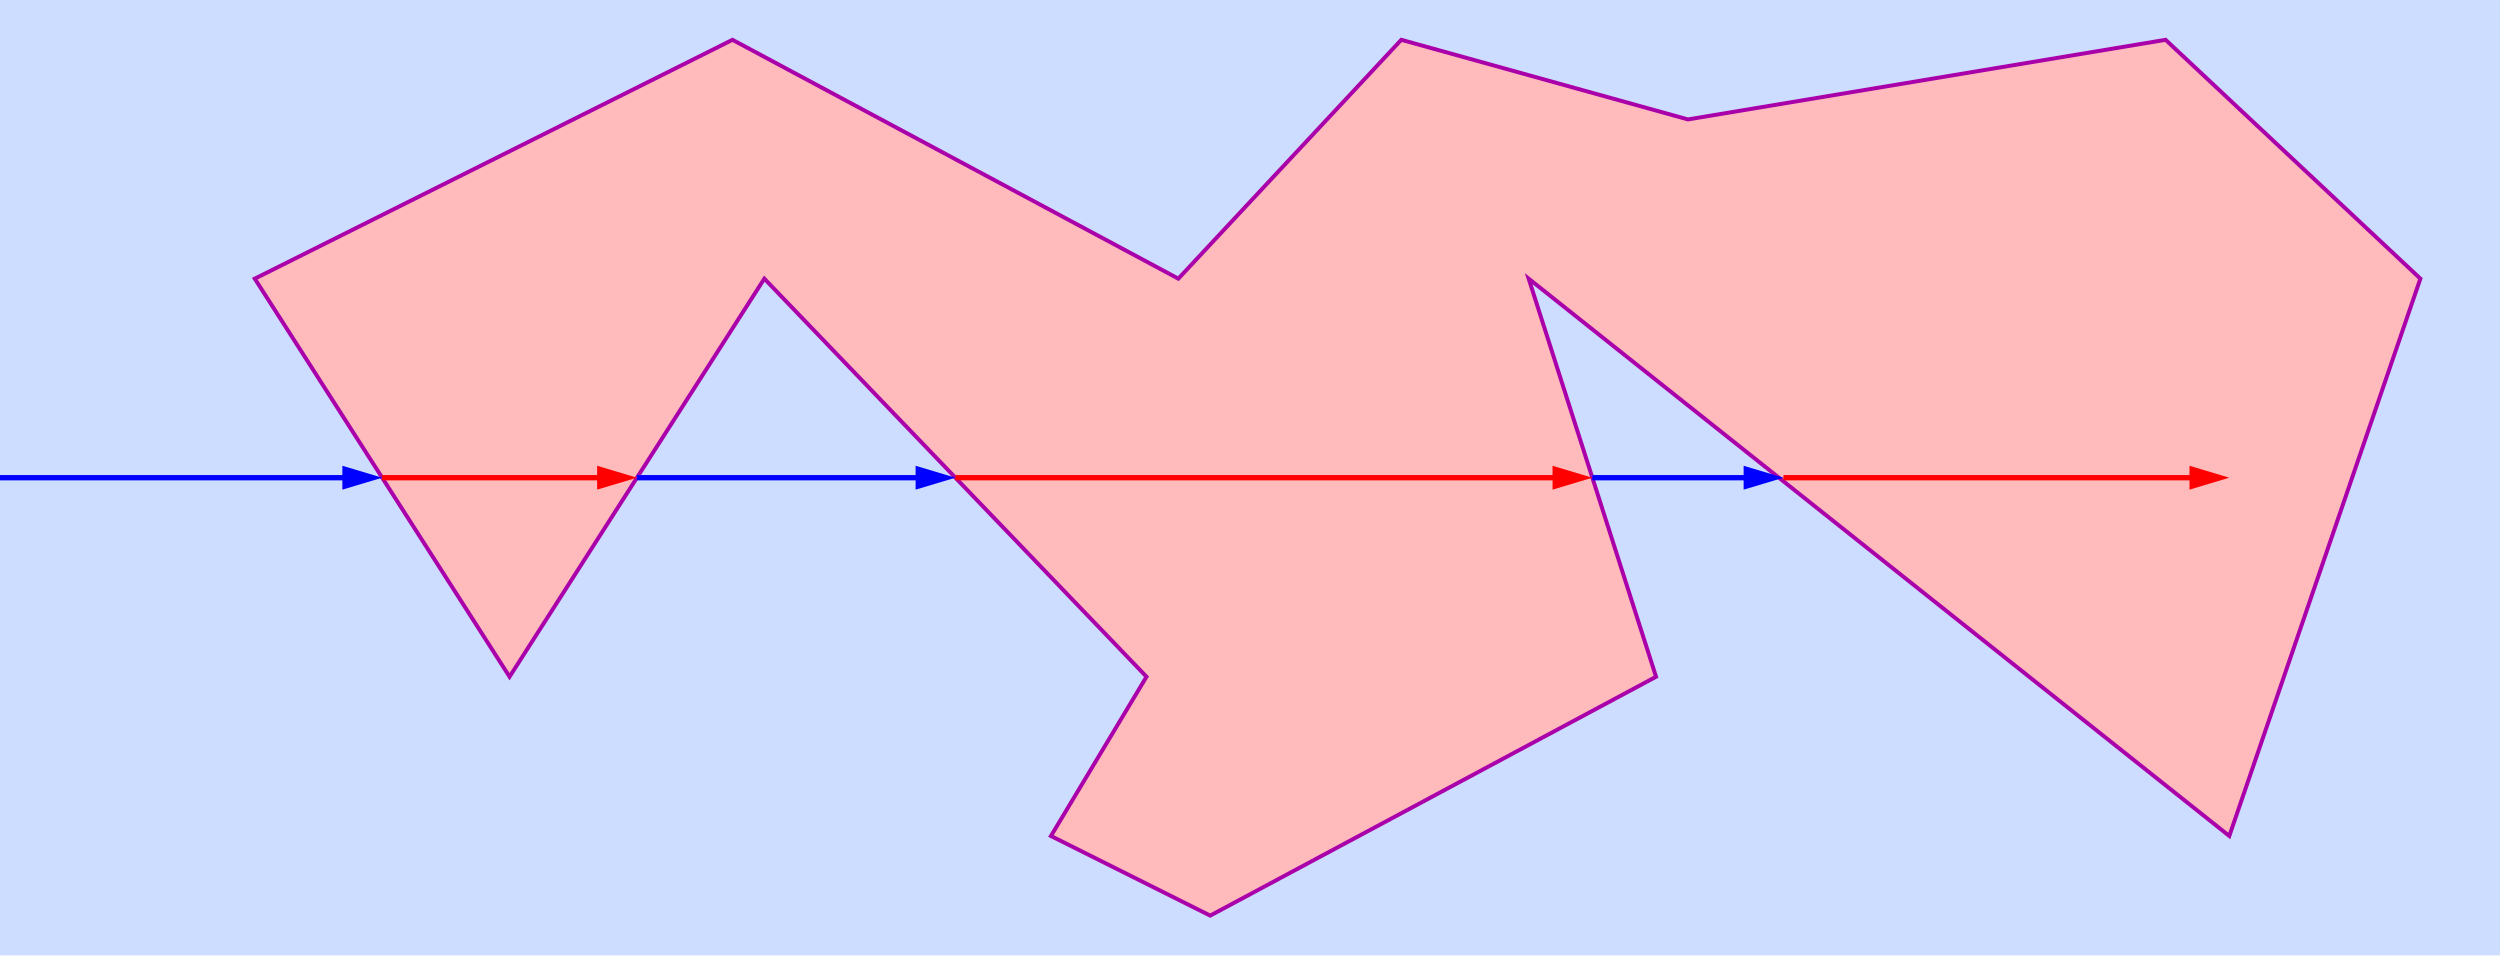
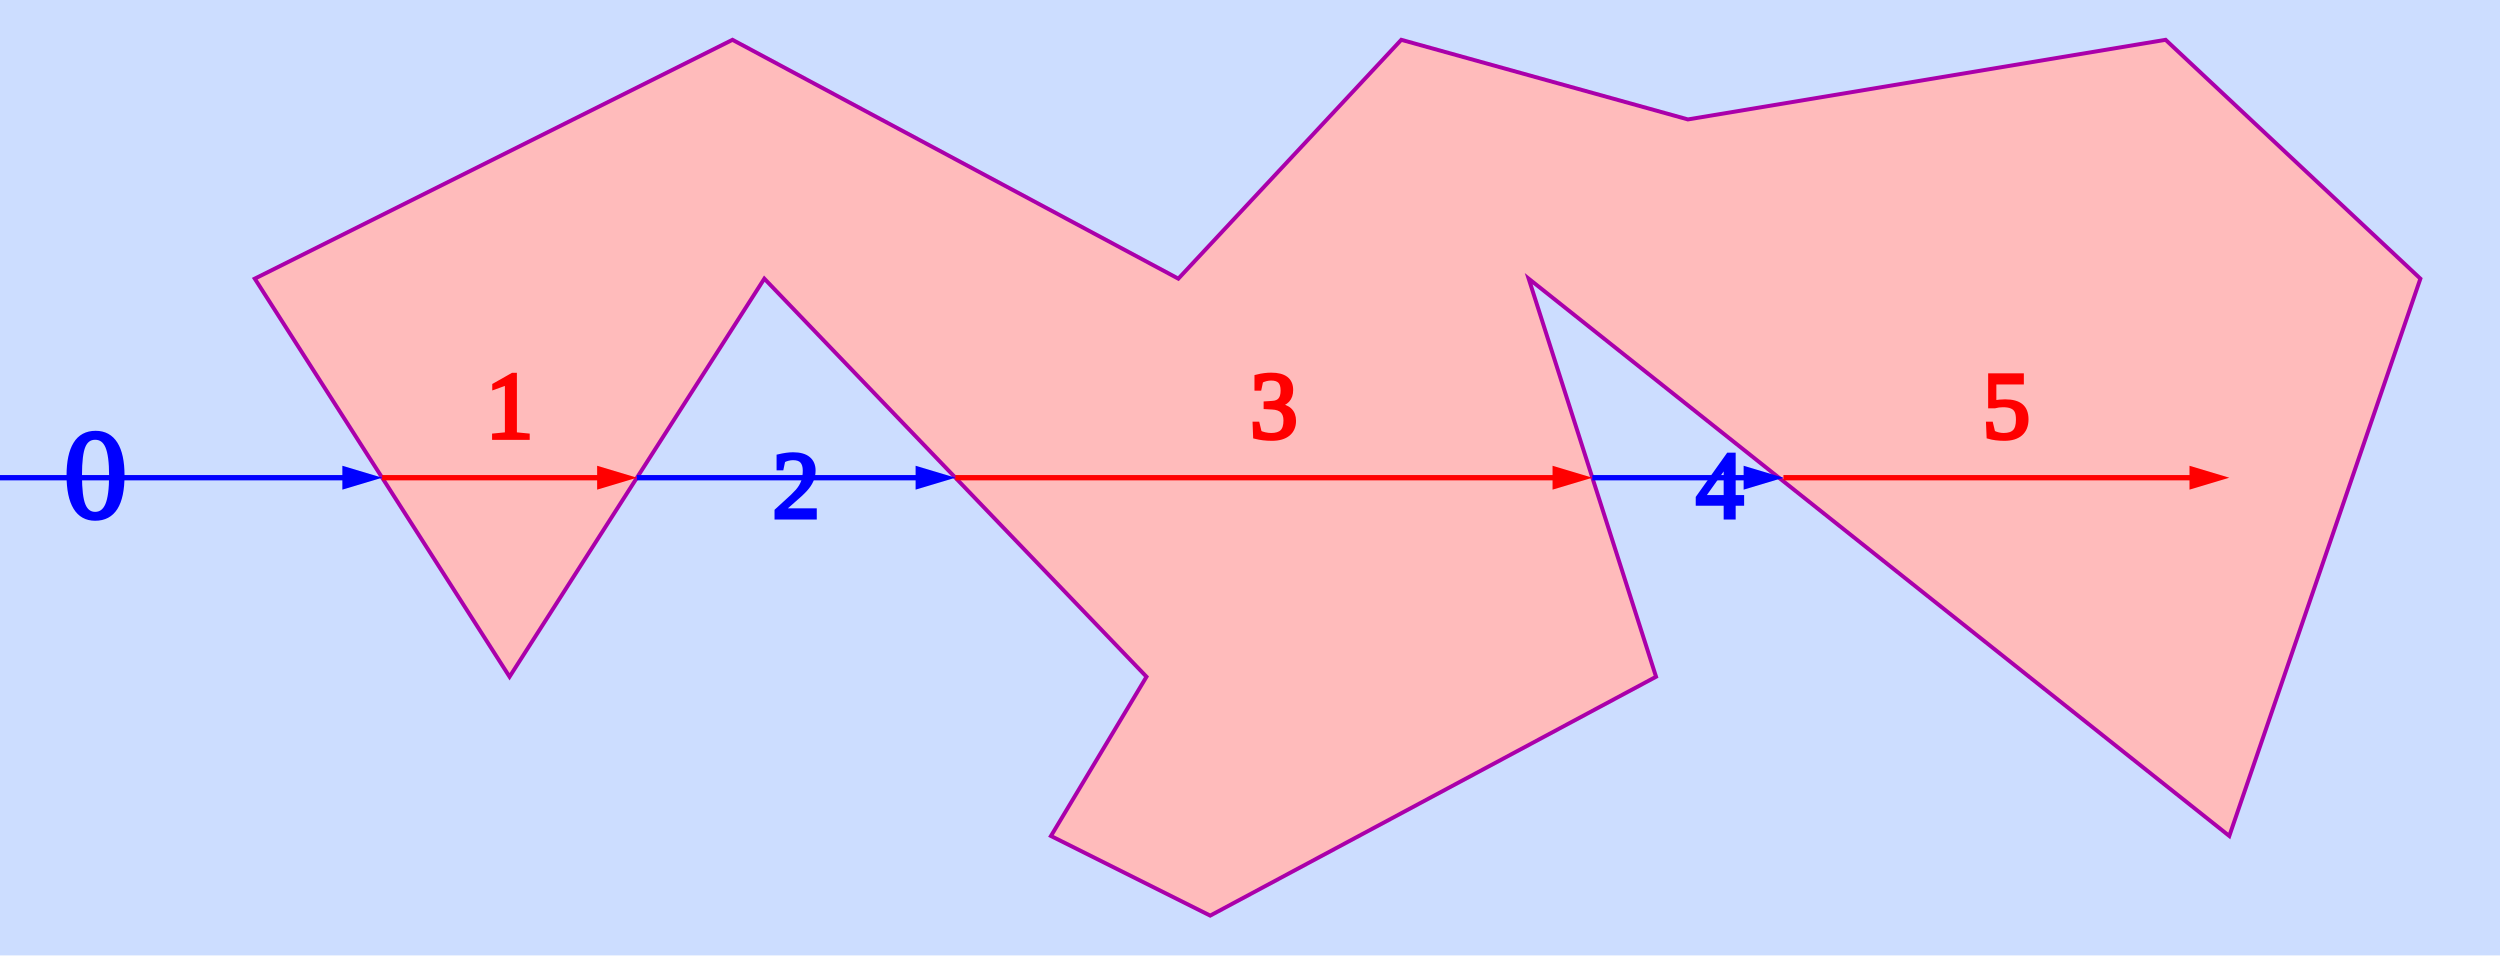
<svg xmlns="http://www.w3.org/2000/svg" version="1.1" width="628" height="240" viewBox="0 -10 628 240">
  <marker id="arrow_1_end" refX="5" refY="3" markerUnits="userSpaceOnUse" markerWidth="10" markerHeight="6" orient="auto">
    <path d="M0,0 L10,3 L0,6 Z" style="fill: blue; stroke: none" />
  </marker>
  <marker id="arrow_1_start" refX="5" refY="3" markerUnits="userSpaceOnUse" markerWidth="10" markerHeight="6" orient="auto">
    <path d="M10,0 L0,3 L10,6 Z" style="fill: blue; stroke: none" />
  </marker>
  <marker id="arrow_2_end" refX="5" refY="3" markerUnits="userSpaceOnUse" markerWidth="10" markerHeight="6" orient="auto">
    <path d="M0,0 L10,3 L0,6 Z" style="fill: red; stroke: none" />
  </marker>
  <marker id="arrow_2_start" refX="5" refY="3" markerUnits="userSpaceOnUse" markerWidth="10" markerHeight="6" orient="auto">
    <path d="M10,0 L0,3 L10,6 Z" style="fill: red; stroke: none" />
  </marker>
  <style>
    line { stroke-width: 1pt; stroke: black }
+     text { text-anchor: middle; font-size: 18pt }
    .blu { stroke: blue; fill: blue; alignment-baseline: hanging }
    .red { stroke: red; fill: red; alignment-baseline: baseline }
-     .texts { text-anchor: middle; font-size: 18pt }
  </style>
  <rect x="0" y="-10" width="628" height="240" style="fill: #cdf" />
  <polygon points="64,60 128,160 192,60 288,160 264,200 304,220 416,160 384,60 560,200 608,60 544,0 424,20 352,0 296,60 184,0" style="fill: #fbb; stroke: #a0a" />
  <line x1="0" y1="110" x2="91" y2="110" marker-end="url(#arrow_1_end)" class="blu" />
  <line x1="160" y1="110" x2="235" y2="110" marker-end="url(#arrow_1_end)" class="blu" />
  <line x1="240" y1="110" x2="395" y2="110" marker-end="url(#arrow_2_end)" class="red" />
  <line x1="400" y1="110" x2="443" y2="110" marker-end="url(#arrow_1_end)" class="blu" />
  <line x1="448" y1="110" x2="555" y2="110" marker-end="url(#arrow_2_end)" class="red" />
  <line x1="96" y1="110" x2="155" y2="110" marker-end="url(#arrow_2_end)" class="red" />
+   <text x="128" y="100" class="red">
+     1
+   </text>
+   <text x="200" y="120" class="blu">
+     2
+   </text>
+   <text x="24" y="120" class="blu" style="font-size: 24pt">
+     0
+   </text>
+   <text x="320" y="100" class="red">
+     3
+   </text>
+   <text x="432" y="120" class="blu">
+     4
+   </text>
+   <text x="504" y="100" class="red">
+     5
+   </text>
</svg>
